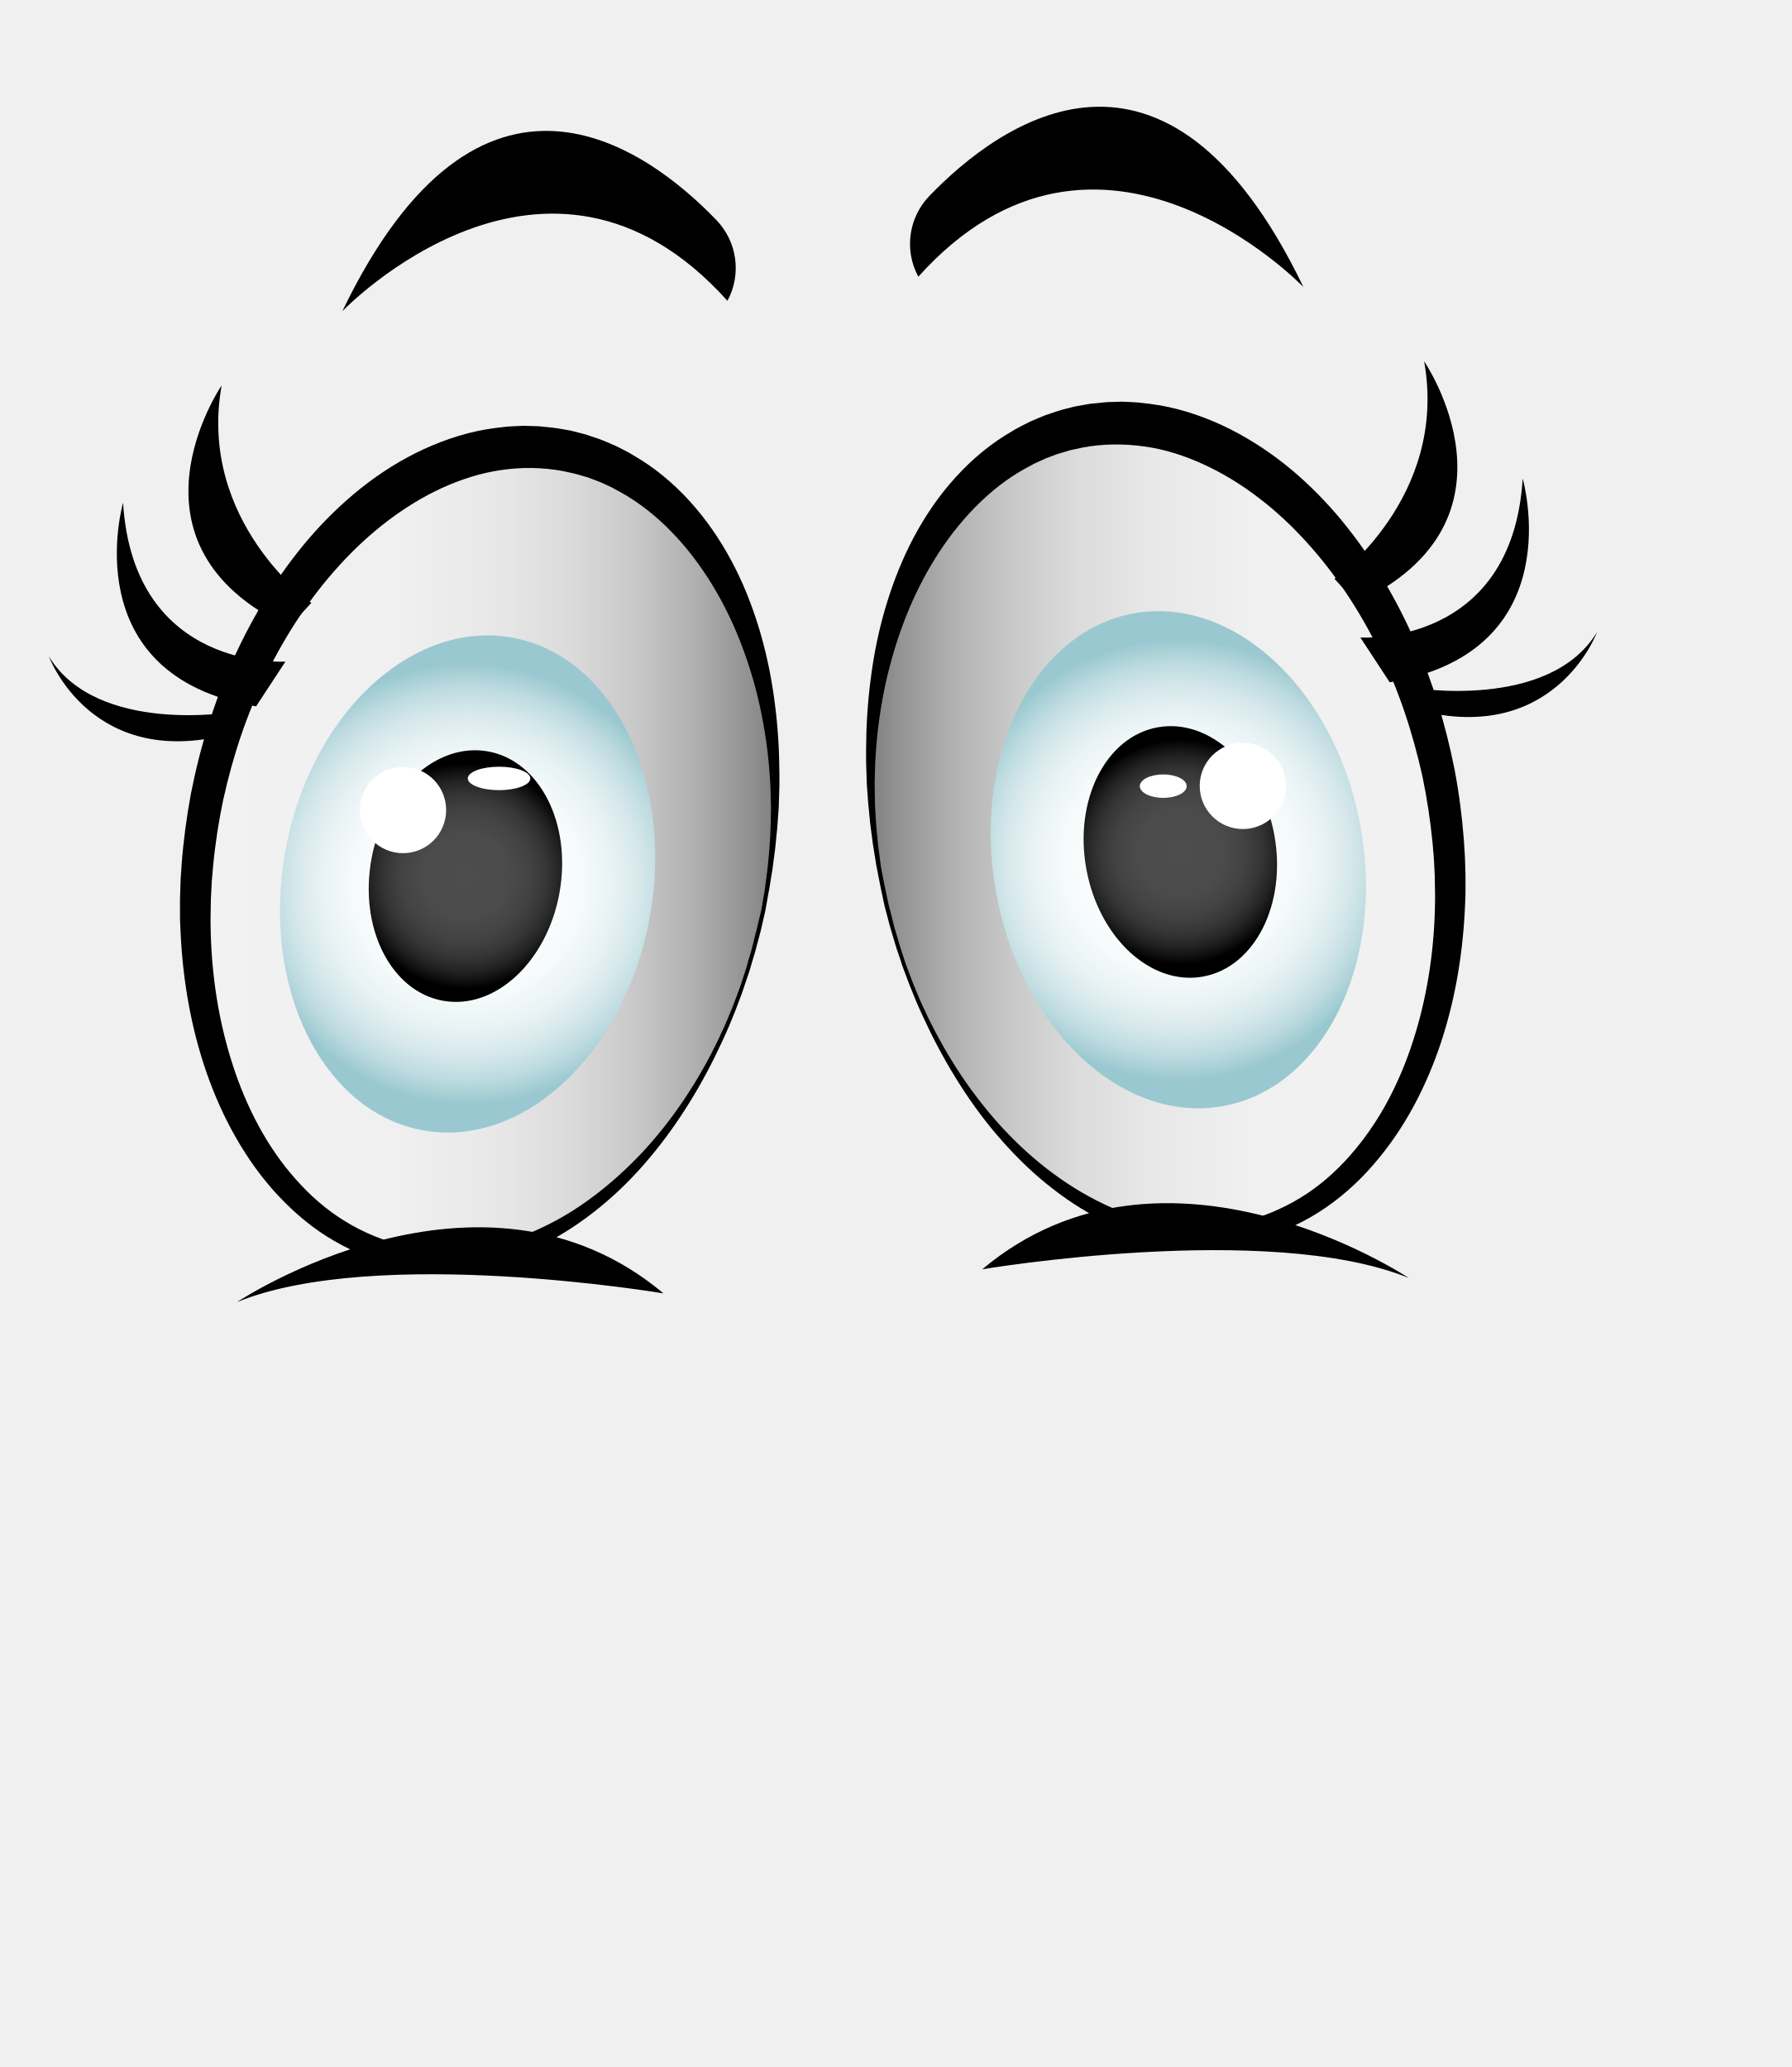
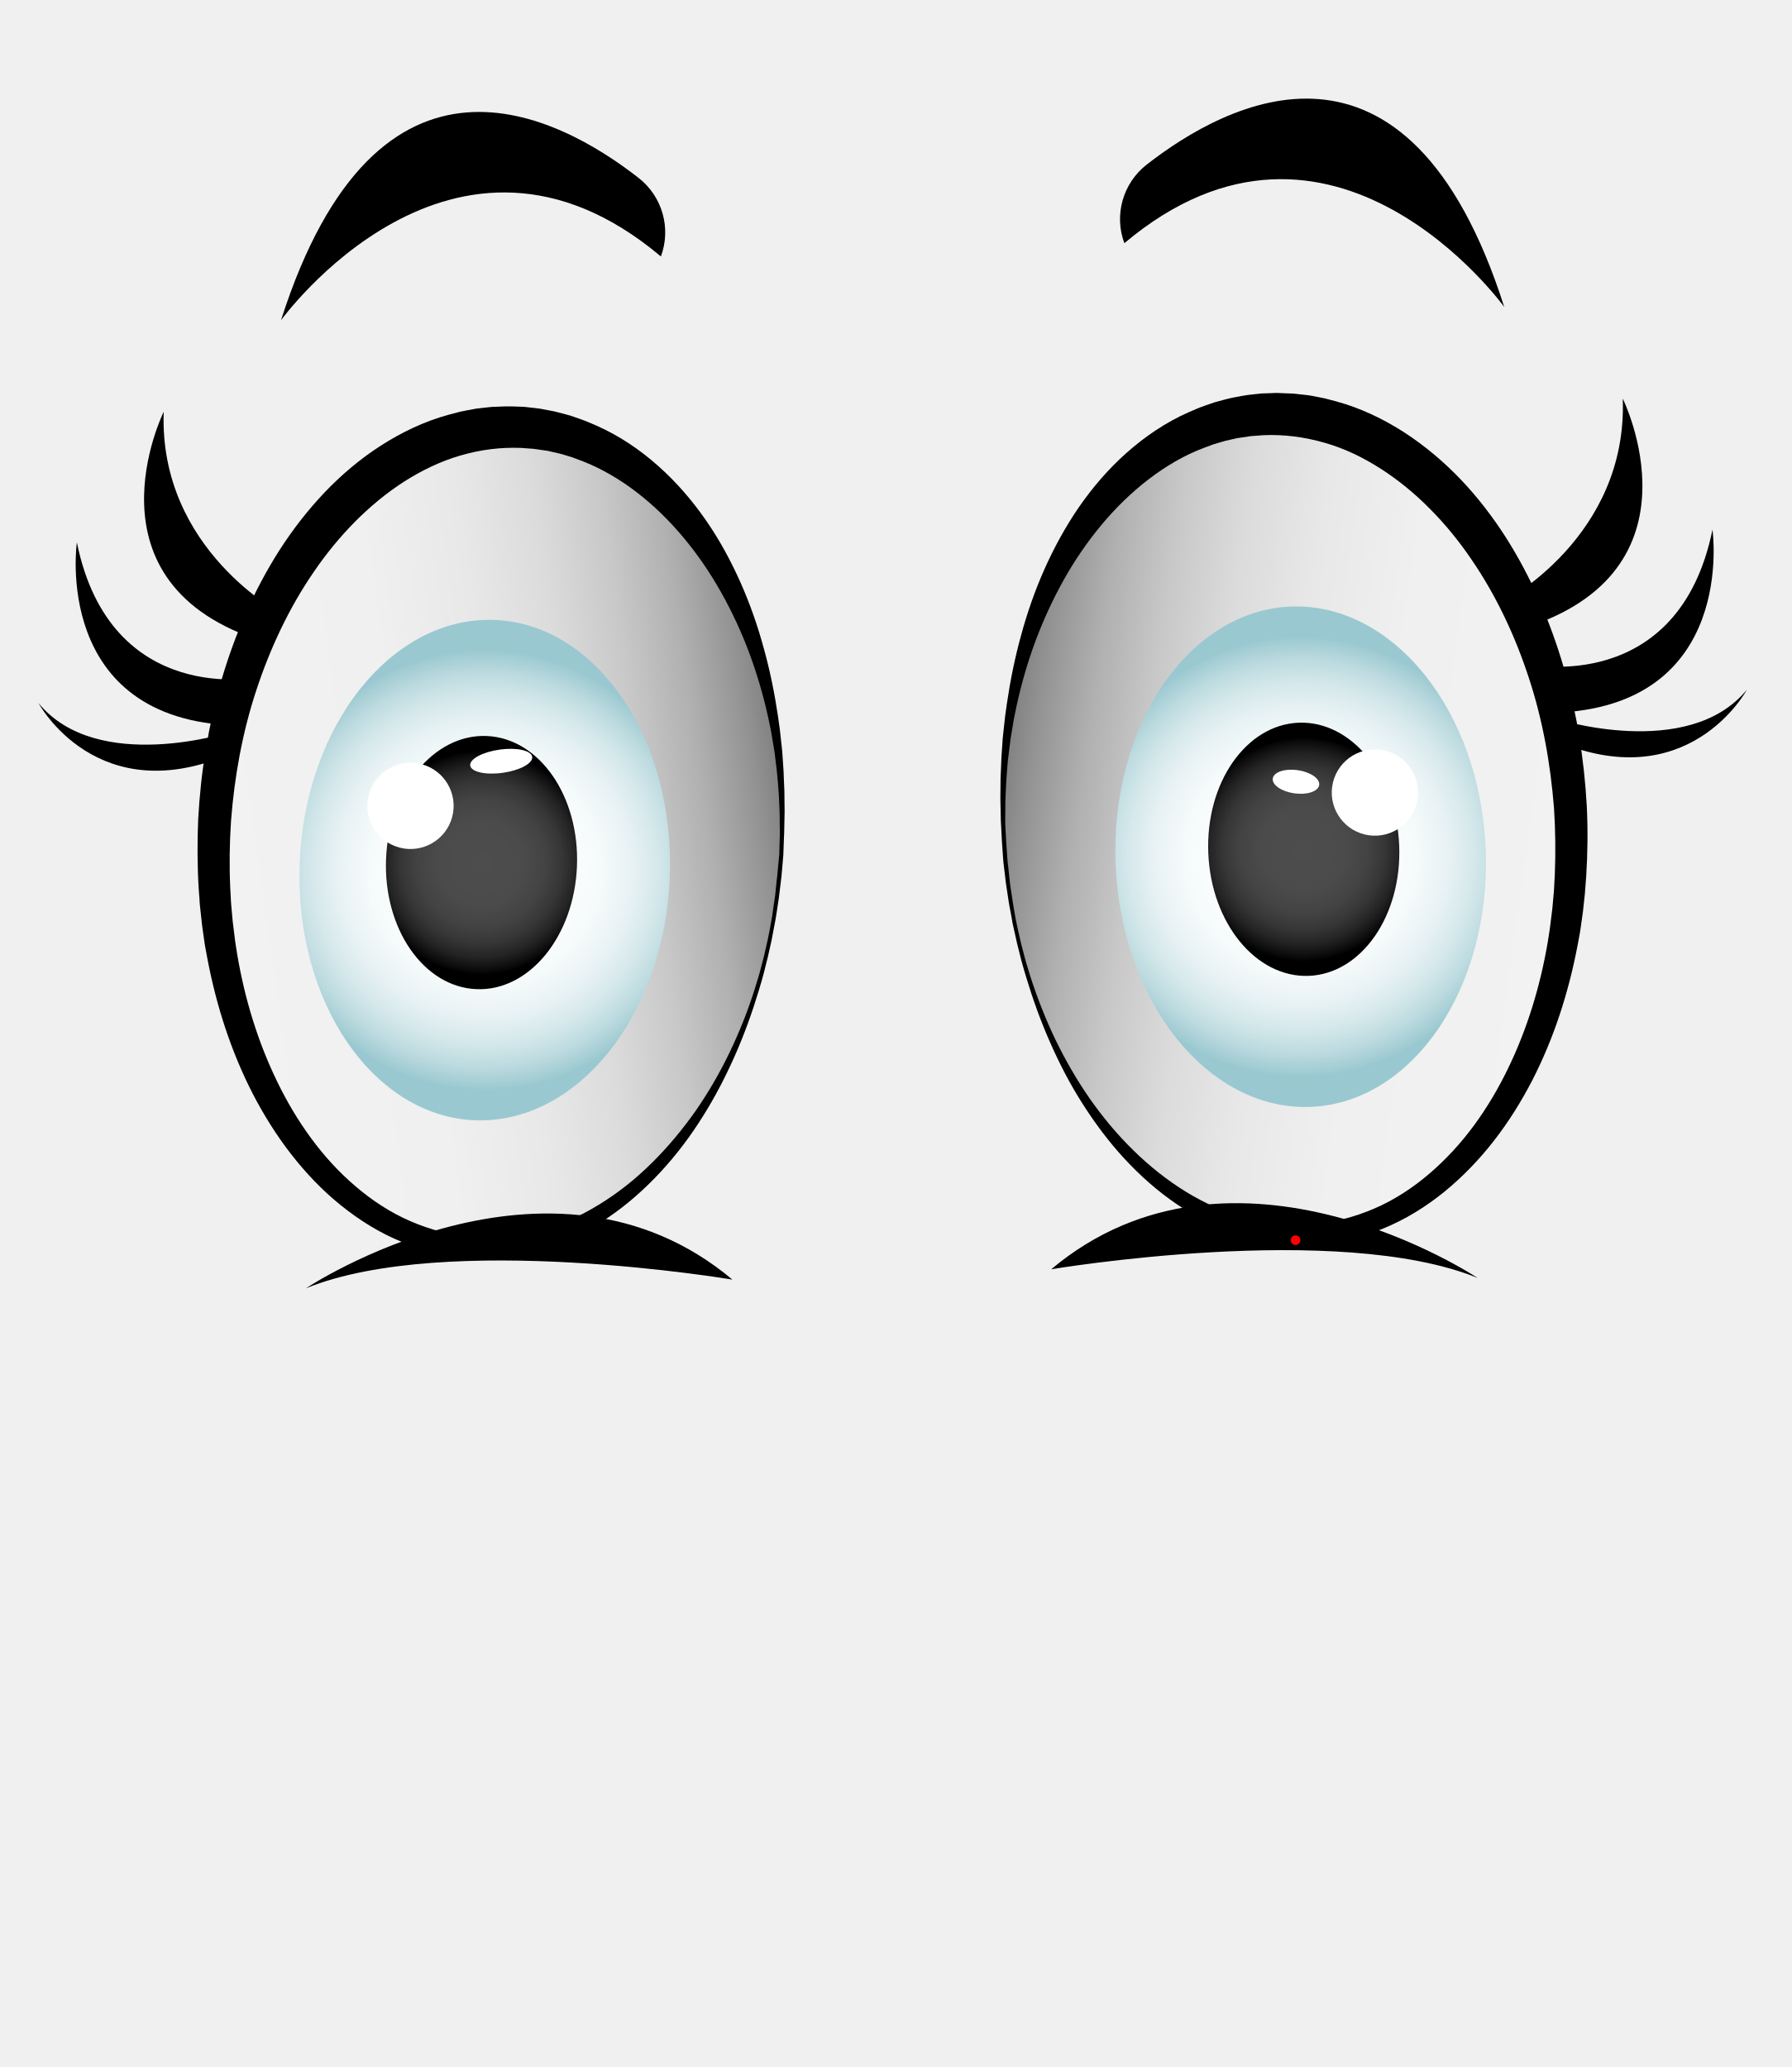
- <svg xmlns="http://www.w3.org/2000/svg" version="1.1" x="0px" y="0px" viewBox="500 2500 1300 1500" style="enable-background:new 0 0 4500 4000;" xml:space="preserve">
+ <svg xmlns="http://www.w3.org/2000/svg" version="1.1" x="0px" y="0px" viewBox="450 2500 1300 1500">
  <style type="text/css">
- 	.st0{fill:url(#SVGID_1_);}
- 	.st1{fill:url(#SVGID_2_);}
- 	.st2{fill:url(#SVGID_3_);}
- 	.st3{fill:#FFFFFF;}
- 	.st4{fill:url(#SVGID_4_);}
- 	.st5{fill:url(#SVGID_5_);}
- 	.st6{fill:url(#SVGID_6_);}
- </style>
-   <g id="background">
- </g>
-   <g id="Art_Work">
-     <g>
+         .st0 {
+             fill: url(#SVGID_1_);
+         }
+ 
+         .st1 {
+             fill: url(#SVGID_2_);
+         }
+ 
+         .st2 {
+             fill: url(#SVGID_3_);
+         }
+ 
+         .st3 {
+             fill: #FFFFFF;
+         }
+ 
+         .st4 {
+             fill: url(#SVGID_4_);
+         }
+ 
+         .st5 {
+             fill: url(#SVGID_5_);
+         }
+ 
+         .st6 {
+             fill: url(#SVGID_6_);
+         }
+     </style>
+   <g id="I_L" transform="translate(0,-10)">
+     <g id="Ir_L" transform="rotate(-8,820,3410)">
      <g>
-         <g>
-           <linearGradient id="SVGID_1_" gradientUnits="userSpaceOnUse" x1="641.696" y1="3119.673" x2="1062.386" y2="3119.673">
-             <stop offset="0" style="stop-color:#F2F2F2" />
-             <stop offset="0.34" style="stop-color:#F0F0F0" />
-             <stop offset="0.511" style="stop-color:#E8E8E8" />
-             <stop offset="0.646" style="stop-color:#DBDBDB" />
-             <stop offset="0.76" style="stop-color:#C8C8C8" />
-             <stop offset="0.862" style="stop-color:#B0B0B0" />
-             <stop offset="0.954" style="stop-color:#929292" />
-             <stop offset="1" style="stop-color:#808080" />
-           </linearGradient>
-           <path class="st0" d="M1053.8,3160.6c-32.7,161.4-149.5,273.9-261,251.3c-111.4-22.6-175.3-171.7-142.6-333.1      c32.7-161.4,149.5-273.9,261-251.3S1086.5,2999.2,1053.8,3160.6z" />
-           <path d="M1055.3,3160.9l-2.8,12.2l-0.7,3l-0.8,3l-1.6,6c-0.5,2-1.1,4-1.6,6l-1.8,6c-1.2,4-2.3,8-3.7,11.9l-2,5.9      c-0.7,2-1.3,4-2,5.9l-4.4,11.7l-4.7,11.6c-0.8,1.9-1.7,3.8-2.5,5.7l-2.6,5.7c-7,15.2-14.8,30-23.6,44.2      c-8.8,14.2-18.5,27.9-29.4,40.8c-10.8,12.9-22.8,24.9-35.9,35.6c-13.1,10.7-27.4,20.2-42.7,27.7c-15.4,7.5-31.9,13.2-49,15.8      c-17.1,2.7-34.8,2.5-52.1-0.6c-17.2-3.3-33.8-9.7-48.9-18.5c-15.2-8.7-28.7-20.1-40.6-32.8c-11.9-12.7-22-26.9-30.6-41.9      c-8.6-15-15.6-30.8-21.3-47c-11.3-32.5-17.2-66.6-18.9-100.7l-0.3-6.4c-0.1-2.1-0.2-4.3-0.2-6.4l0-12.8l0.4-12.8      c0-2.1,0.2-4.3,0.4-6.4l0.4-6.4c1.3-17,3.6-34,6.7-50.8c3.3-16.8,7.4-33.4,12.6-49.7l2-6.1c0.7-2,1.3-4.1,2-6.1l4.3-12.1l4.8-12      c0.8-2,1.7-4,2.5-5.9l2.6-5.9c14.2-31.3,32.3-61.2,55-87.7c11.4-13.2,24-25.5,37.8-36.5c13.9-11,29-20.6,45.3-28.1      c16.3-7.5,33.8-13.1,52-15.4l6.8-0.8l1.7-0.2l1.7-0.1l3.4-0.2c2.3-0.1,4.6-0.2,6.9-0.3l6.9,0.2l3.4,0.1c1.1,0,2.3,0.2,3.4,0.3      l6.9,0.7c2.3,0.2,4.5,0.7,6.8,1l6.8,1.2l6.7,1.7c2.2,0.6,4.5,1.1,6.6,1.9l6.5,2.2c1.1,0.4,2.2,0.7,3.2,1.2l3.2,1.3l6.3,2.7      c2.1,1,4.1,2.1,6.1,3.1l3,1.6l1.5,0.8l1.5,0.9l5.8,3.5c15.4,9.6,28.9,21.8,40.3,35.3c11.5,13.5,21,28.4,28.8,43.9      c7.8,15.5,13.8,31.7,18.5,48.1c4.7,16.4,8,33.2,10.1,49.9c2.2,16.8,3.2,33.6,3.3,50.4l0,6.3c0,2.1,0,4.2-0.1,6.3l-0.4,12.6      l-0.9,12.5c-0.1,2.1-0.4,4.2-0.6,6.3l-0.6,6.2c-0.3,4.2-1,8.3-1.5,12.5l-0.8,6.2l-1,6.2l-1,6.2l-0.5,3.1l-0.6,3.1L1055.3,3160.9      z M1052.4,3160.3l2.1-12.3l0.5-3.1l0.4-3.1l0.8-6.2c0.3-2.1,0.6-4.1,0.8-6.2l0.6-6.2c0.4-4.1,0.8-8.2,1-12.4      c0.2-4.1,0.5-8.3,0.6-12.4l0.2-12.4l-0.3-12.4c0-2.1-0.2-4.1-0.3-6.2l-0.4-6.2c-1.2-16.4-3.6-32.8-7.1-48.8      c-3.5-16-8.3-31.7-14.2-46.8c-5.9-15.1-13.1-29.6-21.5-43.1c-8.4-13.5-18.1-26.1-29-37.2c-10.9-11.1-23-20.7-36.3-28.1l-5-2.7      l-1.2-0.7l-1.3-0.6l-2.6-1.2c-1.7-0.8-3.4-1.6-5.1-2.3l-5.3-2l-2.6-1c-0.9-0.4-1.8-0.6-2.7-0.8l-5.4-1.6      c-1.8-0.6-3.6-0.9-5.4-1.3l-5.5-1.2c-14.7-2.7-29.7-2.9-44.5-0.7c-14.8,2.1-29.4,6.8-43.2,13.1c-13.9,6.4-27.1,14.6-39.5,24      c-12.4,9.5-24,20.2-34.6,31.9c-21.4,23.4-39,50.4-53.2,79.3c-14.2,28.8-24.4,59.8-31.3,91.3c-3.3,15.8-5.8,31.9-7.3,48l-0.5,6      c-0.2,2-0.4,4-0.5,6l-0.6,12.1l-0.2,12.1c-0.1,2,0,4,0,6.1l0.1,6.1c0.9,32.3,5.9,64.6,15.8,95.2c4.9,15.3,11.1,30.2,18.7,44.3      c7.6,14.1,16.6,27.3,27.2,39.2c10.5,11.9,22.5,22.4,36,30.6c13.4,8.2,28.2,14.3,43.6,17.7c15.4,3.3,31.4,3.9,47.2,2.1      c15.8-1.8,31.4-6.3,46.2-12.8c14.8-6.4,28.9-14.7,42-24.5c13.1-9.7,25.3-20.8,36.6-32.8c11.2-12.1,21.4-25.1,30.6-38.9      c9.2-13.8,17.4-28.2,24.5-43.1l2.6-5.6c0.9-1.9,1.8-3.7,2.6-5.7l4.8-11.5l4.4-11.6c1.5-3.9,2.7-7.8,4-11.8      c1.4-3.9,2.5-7.9,3.6-11.9l1.8-6c0.6-2,1-4,1.5-6l1.5-6l0.8-3l0.7-3L1052.4,3160.3z" />
-         </g>
+         <linearGradient id="SVGID_1_" gradientUnits="userSpaceOnUse" x1="641.696" y1="3119.673" x2="1062.386" y2="3119.673">
+           <stop offset="0" style="stop-color:#F2F2F2" />
+           <stop offset="0.34" style="stop-color:#F0F0F0" />
+           <stop offset="0.511" style="stop-color:#E8E8E8" />
+           <stop offset="0.646" style="stop-color:#DBDBDB" />
+           <stop offset="0.76" style="stop-color:#C8C8C8" />
+           <stop offset="0.862" style="stop-color:#B0B0B0" />
+           <stop offset="0.954" style="stop-color:#929292" />
+           <stop offset="1" style="stop-color:#808080" />
+         </linearGradient>
+         <path class="st0" d="M1053.8,3160.6c-32.7,161.4-149.5,273.9-261,251.3c-111.4-22.6-175.3-171.7-142.6-333.1      c32.7-161.4,149.5-273.9,261-251.3S1086.5,2999.2,1053.8,3160.6z" />
+         <path d="M1055.3,3160.9l-2.8,12.2l-0.7,3l-0.8,3l-1.6,6c-0.5,2-1.1,4-1.6,6l-1.8,6c-1.2,4-2.3,8-3.7,11.9l-2,5.9      c-0.7,2-1.3,4-2,5.9l-4.4,11.7l-4.7,11.6c-0.8,1.9-1.7,3.8-2.5,5.7l-2.6,5.7c-7,15.2-14.8,30-23.6,44.2      c-8.8,14.2-18.5,27.9-29.4,40.8c-10.8,12.9-22.8,24.9-35.9,35.6c-13.1,10.7-27.4,20.2-42.7,27.7c-15.4,7.5-31.9,13.2-49,15.8      c-17.1,2.7-34.8,2.5-52.1-0.6c-17.2-3.3-33.8-9.7-48.9-18.5c-15.2-8.7-28.7-20.1-40.6-32.8c-11.9-12.7-22-26.9-30.6-41.9      c-8.6-15-15.6-30.8-21.3-47c-11.3-32.5-17.2-66.6-18.9-100.7l-0.3-6.4c-0.1-2.1-0.2-4.3-0.2-6.4l0-12.8l0.4-12.8      c0-2.1,0.2-4.3,0.4-6.4l0.4-6.4c1.3-17,3.6-34,6.7-50.8c3.3-16.8,7.4-33.4,12.6-49.7l2-6.1c0.7-2,1.3-4.1,2-6.1l4.3-12.1l4.8-12      c0.8-2,1.7-4,2.5-5.9l2.6-5.9c14.2-31.3,32.3-61.2,55-87.7c11.4-13.2,24-25.5,37.8-36.5c13.9-11,29-20.6,45.3-28.1      c16.3-7.5,33.8-13.1,52-15.4l6.8-0.8l1.7-0.2l1.7-0.1l3.4-0.2c2.3-0.1,4.6-0.2,6.9-0.3l6.9,0.2l3.4,0.1c1.1,0,2.3,0.2,3.4,0.3      l6.9,0.7c2.3,0.2,4.5,0.7,6.8,1l6.8,1.2l6.7,1.7c2.2,0.6,4.5,1.1,6.6,1.9l6.5,2.2c1.1,0.4,2.2,0.7,3.2,1.2l3.2,1.3l6.3,2.7      c2.1,1,4.1,2.1,6.1,3.1l3,1.6l1.5,0.8l1.5,0.9l5.8,3.5c15.4,9.6,28.9,21.8,40.3,35.3c11.5,13.5,21,28.4,28.8,43.9      c7.8,15.5,13.8,31.7,18.5,48.1c4.7,16.4,8,33.2,10.1,49.9c2.2,16.8,3.2,33.6,3.3,50.4l0,6.3c0,2.1,0,4.2-0.1,6.3l-0.4,12.6      l-0.9,12.5c-0.1,2.1-0.4,4.2-0.6,6.3l-0.6,6.2c-0.3,4.2-1,8.3-1.5,12.5l-0.8,6.2l-1,6.2l-1,6.2l-0.5,3.1l-0.6,3.1L1055.3,3160.9      z M1052.4,3160.3l2.1-12.3l0.5-3.1l0.4-3.1l0.8-6.2c0.3-2.1,0.6-4.1,0.8-6.2l0.6-6.2c0.4-4.1,0.8-8.2,1-12.4      c0.2-4.1,0.5-8.3,0.6-12.4l0.2-12.4l-0.3-12.4c0-2.1-0.2-4.1-0.3-6.2l-0.4-6.2c-1.2-16.4-3.6-32.8-7.1-48.8      c-3.5-16-8.3-31.7-14.2-46.8c-5.9-15.1-13.1-29.6-21.5-43.1c-8.4-13.5-18.1-26.1-29-37.2c-10.9-11.1-23-20.7-36.3-28.1l-5-2.7      l-1.2-0.7l-1.3-0.6l-2.6-1.2c-1.7-0.8-3.4-1.6-5.1-2.3l-5.3-2l-2.6-1c-0.9-0.4-1.8-0.6-2.7-0.8l-5.4-1.6      c-1.8-0.6-3.6-0.9-5.4-1.3l-5.5-1.2c-14.7-2.7-29.7-2.9-44.5-0.7c-14.8,2.1-29.4,6.8-43.2,13.1c-13.9,6.4-27.1,14.6-39.5,24      c-12.4,9.5-24,20.2-34.6,31.9c-21.4,23.4-39,50.4-53.2,79.3c-14.2,28.8-24.4,59.8-31.3,91.3c-3.3,15.8-5.8,31.9-7.3,48l-0.5,6      c-0.2,2-0.4,4-0.5,6l-0.6,12.1l-0.2,12.1c-0.1,2,0,4,0,6.1l0.1,6.1c0.9,32.3,5.9,64.6,15.8,95.2c4.9,15.3,11.1,30.2,18.7,44.3      c7.6,14.1,16.6,27.3,27.2,39.2c10.5,11.9,22.5,22.4,36,30.6c13.4,8.2,28.2,14.3,43.6,17.7c15.4,3.3,31.4,3.9,47.2,2.1      c15.8-1.8,31.4-6.3,46.2-12.8c14.8-6.4,28.9-14.7,42-24.5c13.1-9.7,25.3-20.8,36.6-32.8c11.2-12.1,21.4-25.1,30.6-38.9      c9.2-13.8,17.4-28.2,24.5-43.1l2.6-5.6c0.9-1.9,1.8-3.7,2.6-5.7l4.8-11.5l4.4-11.6c1.5-3.9,2.7-7.8,4-11.8      c1.4-3.9,2.5-7.9,3.6-11.9l1.8-6c0.6-2,1-4,1.5-6l1.5-6l0.8-3l0.7-3L1052.4,3160.3z" />
      </g>
      <radialGradient id="SVGID_2_" cx="839.239" cy="3141.437" r="159.805" gradientUnits="userSpaceOnUse">
        <stop offset="0" style="stop-color:#FFFFFF" />
        <stop offset="0.351" style="stop-color:#FDFEFE" />
        <stop offset="0.529" style="stop-color:#F5FAFA" />
        <stop offset="0.667" style="stop-color:#E8F2F4" />
        <stop offset="0.786" style="stop-color:#D5E8EB" />
        <stop offset="0.891" style="stop-color:#BDDBE0" />
        <stop offset="0.986" style="stop-color:#9FCBD2" />
        <stop offset="1" style="stop-color:#9AC8D0" />
      </radialGradient>
      <path class="st1" d="M971.5,3165.3c-17.8,98.7-91.4,168.1-164.5,155c-73-13.2-117.8-103.9-100-202.6s91.4-168.1,164.5-155    C944.5,2975.8,989.3,3066.5,971.5,3165.3z" />
      <radialGradient id="SVGID_3_" cx="837.708" cy="3135.797" r="81.429" gradientUnits="userSpaceOnUse">
        <stop offset="0" style="stop-color:#4D4D4D" />
        <stop offset="0.379" style="stop-color:#4B4B4B" />
        <stop offset="0.57" style="stop-color:#434343" />
        <stop offset="0.719" style="stop-color:#363636" />
        <stop offset="0.847" style="stop-color:#232323" />
        <stop offset="0.959" style="stop-color:#0B0B0B" />
        <stop offset="1" style="stop-color:#000000" />
      </radialGradient>
      <path class="st2" d="M905.9,3148.1c9.1-50-14.1-96-51.8-102.8c-37.7-6.8-75.5,28.2-84.6,78.1s14.1,96,51.8,102.8    C859,3233.1,896.8,3198.1,905.9,3148.1z" />
      <ellipse transform="matrix(0.3901 -0.9208 0.9208 0.3901 -2360.011 2612.796)" class="st3" cx="792.3" cy="3087.9" rx="31.3" ry="31.3" />
-       <path d="M707.1,2980.1c0,0-110.2,7.5-117.8-115.3c0,0-36.3,125.3,96.5,147.8L707.1,2980.1z" />
-       <path d="M670.8,3016.5c0,0-100.2,17.5-135.3-40.1c0,0,31.3,85.2,135.3,55.1V3016.5z" />
-       <path d="M725.9,2937.5c0,0-82.7-58.9-65.1-157.8c0,0-78.9,115.3,48.9,175.4L725.9,2937.5z" />
-       <path d="M672,3444.9c0,0,176.6-117.8,309.4-6.3C981.4,3438.6,773.5,3403.5,672,3444.9z" />
-       <path d="M748.4,2725.8c0,0,147.8-154.1,279.4-7.5l0,0c10.4-19.2,7.1-42.9-8-58.6C969.1,2607.1,848.4,2518.2,748.4,2725.8z" />
+       <path d="M697.1,2980.1c0,0-110.2,7.5-117.8-115.3c0,0-36.3,125.3,96.5,147.8L697.1,2980.1z" />
+       <path d="M670.8,3016.5c0,0,-100.2,17.5,-135.3,-40.1c0,0,31.3,85.2,135.3,55.1V3016.5z" />
+       <path d="M720,2937.5c0,0 -82.7,-58.9 -65.1,-157.8 c0,0-78.9,115.3,48.9,175.4L720,2937.5z" />
+       <path id="brow_L" d="M748.4,2725.8c0,0,147.8-154.1,279.4-7.5l0,0c10.4-19.2,7.1-42.9-8-58.6C969.1,2607.1,848.4,2518.2,748.4,2725.8z" />
+       <ellipse class="st3" cx="862.1" cy="3064.9" rx="22.7" ry="8.5" />
+     </g>
+     <path d="M672,3444.9c0,0,176.6-117.8,309.4-6.3C981.4,3438.6,773.5,3403.5,672,3444.9z" />
+   </g>
+   <g id="I_R">
+     <g id="Ir_R" transform="rotate(8,1390,3400)">
      <g>
-         <g>
-           <linearGradient id="SVGID_4_" gradientUnits="userSpaceOnUse" x1="3786.472" y1="3102.136" x2="4207.162" y2="3102.136" gradientTransform="matrix(-1 0 0 1 5338.894 0)">
-             <stop offset="0" style="stop-color:#F2F2F2" />
-             <stop offset="0.34" style="stop-color:#F0F0F0" />
-             <stop offset="0.511" style="stop-color:#E8E8E8" />
-             <stop offset="0.646" style="stop-color:#DBDBDB" />
-             <stop offset="0.76" style="stop-color:#C8C8C8" />
-             <stop offset="0.862" style="stop-color:#B0B0B0" />
-             <stop offset="0.954" style="stop-color:#929292" />
-             <stop offset="1" style="stop-color:#808080" />
-           </linearGradient>
-           <path class="st4" d="M1140.3,3143c32.7,161.4,149.5,273.9,261,251.3c111.4-22.6,175.3-171.7,142.6-333.1      c-32.7-161.4-149.5-273.9-261-251.3C1171.4,2832.5,1107.6,2981.6,1140.3,3143z" />
-           <path d="M1141.8,3142.7l2.6,12.2l0.7,3l0.8,3l1.5,6c0.5,2,1,4,1.5,6l1.8,6c1.2,4,2.3,8,3.6,11.9c1.3,3.9,2.5,7.9,4,11.8      l4.4,11.6l4.8,11.5c0.8,1.9,1.7,3.8,2.6,5.7l2.6,5.6c7.2,14.9,15.4,29.4,24.5,43.1c9.2,13.7,19.4,26.8,30.6,38.9      c11.2,12,23.4,23.1,36.6,32.8c13.1,9.7,27.2,18,42,24.5c14.8,6.4,30.4,11,46.2,12.8c15.8,1.9,31.8,1.2,47.2-2.1      c15.4-3.4,30.1-9.5,43.6-17.7c13.5-8.2,25.5-18.7,36-30.6c10.5-11.9,19.6-25.1,27.2-39.2c7.6-14.1,13.8-29,18.7-44.3      c9.9-30.6,14.9-62.9,15.8-95.2l0.1-6.1c0-2,0.1-4,0-6.1l-0.2-12.1l-0.6-12.1c-0.1-2-0.3-4-0.5-6l-0.5-6c-1.6-16.1-4-32.1-7.3-48      c-7-31.6-17.1-62.5-31.3-91.3c-14.1-28.8-31.8-55.9-53.2-79.3c-10.6-11.7-22.2-22.5-34.6-31.9c-12.4-9.5-25.6-17.6-39.5-24      c-13.9-6.4-28.4-11.1-43.2-13.1c-14.8-2.1-29.8-2-44.5,0.7l-5.5,1.2c-1.8,0.4-3.7,0.7-5.4,1.3l-5.4,1.6      c-0.9,0.3-1.8,0.5-2.7,0.8l-2.6,1l-5.3,2c-1.7,0.7-3.4,1.6-5.1,2.3l-2.6,1.2l-1.3,0.6l-1.2,0.7l-5,2.7      c-13.3,7.3-25.4,17-36.3,28.1c-10.9,11.1-20.6,23.7-29,37.2c-8.4,13.5-15.6,28-21.5,43.1c-5.9,15.1-10.6,30.8-14.2,46.8      c-3.5,16-5.9,32.3-7.1,48.8l-0.4,6.2c-0.1,2.1-0.3,4.1-0.3,6.2l-0.3,12.4l0.2,12.4c0,4.1,0.4,8.3,0.6,12.4      c0.2,4.1,0.6,8.2,1,12.4l0.6,6.2c0.2,2.1,0.5,4.1,0.8,6.2l0.8,6.2l0.4,3.1l0.5,3.1L1141.8,3142.7z M1138.8,3143.3l-2.4-12.3      l-0.6-3.1l-0.5-3.1l-1-6.2l-1-6.2l-0.8-6.2c-0.5-4.1-1.2-8.3-1.5-12.5l-0.6-6.2c-0.2-2.1-0.5-4.2-0.6-6.3l-0.9-12.5l-0.4-12.6      c-0.1-2.1-0.1-4.2-0.1-6.3l0-6.3c0.1-16.8,1.1-33.6,3.3-50.4c2.1-16.8,5.4-33.5,10.1-49.9c4.7-16.4,10.8-32.6,18.5-48.1      c7.8-15.5,17.3-30.4,28.8-43.9c11.5-13.5,24.9-25.7,40.3-35.3l5.8-3.5l1.5-0.9l1.5-0.8l3-1.6c2-1,4-2.1,6.1-3.1l6.3-2.7l3.2-1.3      c1-0.5,2.2-0.8,3.2-1.2l6.5-2.2c2.2-0.8,4.4-1.3,6.6-1.9l6.7-1.7l6.8-1.2c2.3-0.4,4.5-0.9,6.8-1l6.9-0.7      c1.1-0.1,2.3-0.3,3.4-0.3l3.4-0.1l6.9-0.2c2.3,0,4.6,0.2,6.9,0.3l3.4,0.2l1.7,0.1l1.7,0.2l6.8,0.8c18.2,2.3,35.7,7.9,52,15.4      c16.3,7.6,31.5,17.2,45.3,28.1c13.9,11,26.4,23.3,37.8,36.5c22.7,26.5,40.8,56.4,55,87.7l2.6,5.9c0.9,2,1.8,3.9,2.5,5.9l4.8,12      l4.3,12.1c0.8,2,1.4,4.1,2,6.1l2,6.1c5.1,16.3,9.3,33,12.6,49.7c3.2,16.8,5.4,33.8,6.7,50.8l0.4,6.4c0.1,2.1,0.3,4.3,0.4,6.4      l0.4,12.8l0,12.8c0,2.1-0.1,4.3-0.2,6.4l-0.3,6.4c-1.7,34.1-7.6,68.2-18.9,100.7c-5.7,16.2-12.7,32-21.3,47      c-8.6,15-18.8,29.1-30.6,41.9c-11.8,12.7-25.4,24-40.6,32.8c-15.1,8.8-31.8,15.1-48.9,18.5c-17.2,3.2-34.9,3.3-52.1,0.6      c-17.2-2.6-33.7-8.3-49-15.8c-15.4-7.5-29.6-17-42.7-27.7c-13.1-10.7-25-22.8-35.9-35.6c-10.9-12.8-20.6-26.5-29.4-40.8      c-8.8-14.2-16.6-29-23.6-44.2l-2.6-5.7c-0.8-1.9-1.7-3.8-2.5-5.7l-4.7-11.6l-4.4-11.7c-0.8-1.9-1.4-3.9-2-5.9l-2-5.9      c-1.4-3.9-2.5-7.9-3.7-11.9l-1.8-6c-0.6-2-1.1-4-1.6-6l-1.6-6l-0.8-3l-0.7-3L1138.8,3143.3z" />
-         </g>
+         <linearGradient id="SVGID_4_" gradientUnits="userSpaceOnUse" x1="3786.472" y1="3102.136" x2="4207.162" y2="3102.136" gradientTransform="matrix(-1 0 0 1 5338.894 0)">
+           <stop offset="0" style="stop-color:#F2F2F2" />
+           <stop offset="0.34" style="stop-color:#F0F0F0" />
+           <stop offset="0.511" style="stop-color:#E8E8E8" />
+           <stop offset="0.646" style="stop-color:#DBDBDB" />
+           <stop offset="0.76" style="stop-color:#C8C8C8" />
+           <stop offset="0.862" style="stop-color:#B0B0B0" />
+           <stop offset="0.954" style="stop-color:#929292" />
+           <stop offset="1" style="stop-color:#808080" />
+         </linearGradient>
+         <path class="st4" d="M1140.3,3143c32.7,161.4,149.5,273.9,261,251.3c111.4-22.6,175.3-171.7,142.6-333.1     c-32.7-161.4-149.5-273.9-261-251.3C1171.4,2832.5,1107.6,2981.6,1140.3,3143z" />
+         <path d="M1141.8,3142.7l2.6,12.2l0.7,3l0.8,3l1.5,6c0.5,2,1,4,1.5,6l1.8,6c1.2,4,2.3,8,3.6,11.9c1.3,3.9,2.5,7.9,4,11.8     l4.4,11.6l4.8,11.5c0.8,1.9,1.7,3.8,2.6,5.7l2.6,5.6c7.2,14.9,15.4,29.4,24.5,43.1c9.2,13.7,19.4,26.8,30.6,38.9     c11.2,12,23.4,23.1,36.6,32.8c13.1,9.7,27.2,18,42,24.5c14.8,6.4,30.4,11,46.2,12.8c15.8,1.9,31.8,1.2,47.2-2.1     c15.4-3.4,30.1-9.5,43.6-17.7c13.5-8.2,25.5-18.7,36-30.6c10.5-11.9,19.6-25.1,27.2-39.2c7.6-14.1,13.8-29,18.7-44.3     c9.9-30.6,14.9-62.9,15.8-95.2l0.1-6.1c0-2,0.1-4,0-6.1l-0.2-12.1l-0.6-12.1c-0.1-2-0.3-4-0.5-6l-0.5-6c-1.6-16.1-4-32.1-7.3-48     c-7-31.6-17.1-62.5-31.3-91.3c-14.1-28.8-31.8-55.9-53.2-79.3c-10.6-11.7-22.2-22.5-34.6-31.9c-12.4-9.5-25.6-17.6-39.5-24     c-13.9-6.4-28.4-11.1-43.2-13.1c-14.8-2.1-29.8-2-44.5,0.7l-5.5,1.2c-1.8,0.4-3.7,0.7-5.4,1.3l-5.4,1.6     c-0.9,0.3-1.8,0.5-2.7,0.8l-2.6,1l-5.3,2c-1.7,0.7-3.4,1.6-5.1,2.3l-2.6,1.2l-1.3,0.6l-1.2,0.7l-5,2.7     c-13.3,7.3-25.4,17-36.3,28.1c-10.9,11.1-20.6,23.7-29,37.2c-8.4,13.5-15.6,28-21.5,43.1c-5.9,15.1-10.6,30.8-14.2,46.8     c-3.5,16-5.9,32.3-7.1,48.8l-0.4,6.2c-0.1,2.1-0.3,4.1-0.3,6.2l-0.3,12.4l0.2,12.4c0,4.1,0.4,8.3,0.6,12.4     c0.2,4.1,0.6,8.2,1,12.4l0.6,6.2c0.2,2.1,0.5,4.1,0.8,6.2l0.8,6.2l0.4,3.1l0.5,3.1L1141.8,3142.7z M1138.8,3143.3l-2.4-12.3     l-0.6-3.1l-0.5-3.1l-1-6.2l-1-6.2l-0.8-6.2c-0.5-4.1-1.2-8.3-1.5-12.5l-0.6-6.2c-0.2-2.1-0.5-4.2-0.6-6.3l-0.9-12.5l-0.4-12.6     c-0.1-2.1-0.1-4.2-0.1-6.3l0-6.3c0.1-16.8,1.1-33.6,3.3-50.4c2.1-16.8,5.4-33.5,10.1-49.9c4.7-16.4,10.8-32.6,18.5-48.1     c7.8-15.5,17.3-30.4,28.8-43.9c11.5-13.5,24.9-25.7,40.3-35.3l5.8-3.5l1.5-0.9l1.5-0.8l3-1.6c2-1,4-2.1,6.1-3.1l6.3-2.7l3.2-1.3     c1-0.5,2.2-0.8,3.2-1.2l6.5-2.2c2.2-0.8,4.4-1.3,6.6-1.9l6.7-1.7l6.8-1.2c2.3-0.4,4.5-0.9,6.8-1l6.9-0.7     c1.1-0.1,2.3-0.3,3.4-0.3l3.4-0.1l6.9-0.2c2.3,0,4.6,0.2,6.9,0.3l3.4,0.2l1.7,0.1l1.7,0.2l6.8,0.8c18.2,2.3,35.7,7.9,52,15.4     c16.3,7.6,31.5,17.2,45.3,28.1c13.9,11,26.4,23.3,37.8,36.5c22.7,26.5,40.8,56.4,55,87.7l2.6,5.9c0.9,2,1.8,3.9,2.5,5.9l4.8,12     l4.3,12.1c0.8,2,1.4,4.1,2,6.1l2,6.1c5.1,16.3,9.3,33,12.6,49.7c3.2,16.8,5.4,33.8,6.7,50.8l0.4,6.4c0.1,2.1,0.3,4.3,0.4,6.4     l0.4,12.8l0,12.8c0,2.1-0.1,4.3-0.2,6.4l-0.3,6.4c-1.7,34.1-7.6,68.2-18.9,100.7c-5.7,16.2-12.7,32-21.3,47     c-8.6,15-18.8,29.1-30.6,41.9c-11.8,12.7-25.4,24-40.6,32.8c-15.1,8.8-31.8,15.1-48.9,18.5c-17.2,3.2-34.9,3.3-52.1,0.6     c-17.2-2.6-33.7-8.3-49-15.8c-15.4-7.5-29.6-17-42.7-27.7c-13.1-10.7-25-22.8-35.9-35.6c-10.9-12.8-20.6-26.5-29.4-40.8     c-8.8-14.2-16.6-29-23.6-44.2l-2.6-5.7c-0.8-1.9-1.7-3.8-2.5-5.7l-4.7-11.6l-4.4-11.7c-0.8-1.9-1.4-3.9-2-5.9l-2-5.9     c-1.4-3.9-2.5-7.9-3.7-11.9l-1.8-6c-0.6-2-1.1-4-1.6-6l-1.6-6l-0.8-3l-0.7-3L1138.8,3143.3z" />
      </g>
      <radialGradient id="SVGID_5_" cx="3984.015" cy="3123.9" r="159.805" gradientTransform="matrix(-1 0 0 1 5338.894 0)" gradientUnits="userSpaceOnUse">
        <stop offset="0" style="stop-color:#FFFFFF" />
        <stop offset="0.351" style="stop-color:#FDFEFE" />
        <stop offset="0.529" style="stop-color:#F5FAFA" />
        <stop offset="0.667" style="stop-color:#E8F2F4" />
        <stop offset="0.786" style="stop-color:#D5E8EB" />
        <stop offset="0.891" style="stop-color:#BDDBE0" />
        <stop offset="0.986" style="stop-color:#9FCBD2" />
        <stop offset="1" style="stop-color:#9AC8D0" />
      </radialGradient>
      <path class="st5" d="M1222.7,3147.7c17.8,98.7,91.4,168.1,164.5,155s117.8-103.9,100-202.6s-91.4-168.1-164.5-155    C1249.6,2958.3,1204.9,3049,1222.7,3147.7z" />
      <radialGradient id="SVGID_6_" cx="3982.484" cy="3118.26" r="81.429" gradientTransform="matrix(-1 0 0 1 5338.894 0)" gradientUnits="userSpaceOnUse">
        <stop offset="0" style="stop-color:#4D4D4D" />
        <stop offset="0.379" style="stop-color:#4B4B4B" />
        <stop offset="0.57" style="stop-color:#434343" />
        <stop offset="0.719" style="stop-color:#363636" />
        <stop offset="0.847" style="stop-color:#232323" />
        <stop offset="0.959" style="stop-color:#0B0B0B" />
        <stop offset="1" style="stop-color:#000000" />
      </radialGradient>
      <path class="st6" d="M1288.2,3130.6c-9.1-50,14.1-96,51.8-102.8c37.7-6.8,75.5,28.2,84.6,78.1c9.1,50-14.1,96-51.8,102.8    S1297.3,3180.6,1288.2,3130.6z" />
-       <ellipse transform="matrix(0.7071 -0.7071 0.7071 0.7071 -1760.454 1890.532)" class="st3" cx="1401.8" cy="3070.3" rx="31.3" ry="31.3" />
-       <path d="M1487,2962.6c0,0,110.2,7.5,117.8-115.3c0,0,36.3,125.3-96.5,147.8L1487,2962.6z" />
+       <ellipse class="st3" cx="1401.8" cy="3070.3" rx="31.3" ry="31.3" />
+       <path d="M1500,2962.6c0,0,110.2,7.5,117.8-115.3c0,0,36.3,125.3-96.5,147.8L1500,2962.6z" />
      <path d="M1523.4,2998.9c0,0,100.2,17.5,135.3-40.1c0,0-31.3,85.2-135.3,55.1V2998.9z" />
-       <path d="M1468.2,2920c0,0,82.7-58.9,65.1-157.8c0,0,78.9,115.3-48.9,175.4L1468.2,2920z" />
-       <path d="M1522.1,3427.4c0,0-176.6-117.8-309.4-6.3C1212.7,3421.1,1420.6,3386,1522.1,3427.4z" />
+       <path d="M1475,2920c0,0,82.7-58.9,65.1-157.8c0,0,78.9,115.3-48.9,175.4L1475,2920z" />
      <path d="M1445.7,2708.3c0,0-147.8-154.1-279.4-7.5l0,0c-10.4-19.2-7.1-42.9,8-58.6C1225.1,2589.6,1345.7,2500.6,1445.7,2708.3z" />
-       <ellipse class="st3" cx="862.1" cy="3064.9" rx="22.7" ry="8.5" />
      <ellipse class="st3" cx="1344" cy="3070.5" rx="17" ry="8.5" />
    </g>
+     <path d="M1522.1,3427.4c0,0-176.6-117.8-309.4-6.3C1212.7,3421.1,1420.6,3386,1522.1,3427.4z" />
+     <circle cx="1390" cy="3400" r="4" stroke="black" stroke-width="1" fill="red" />
  </g>
</svg>
